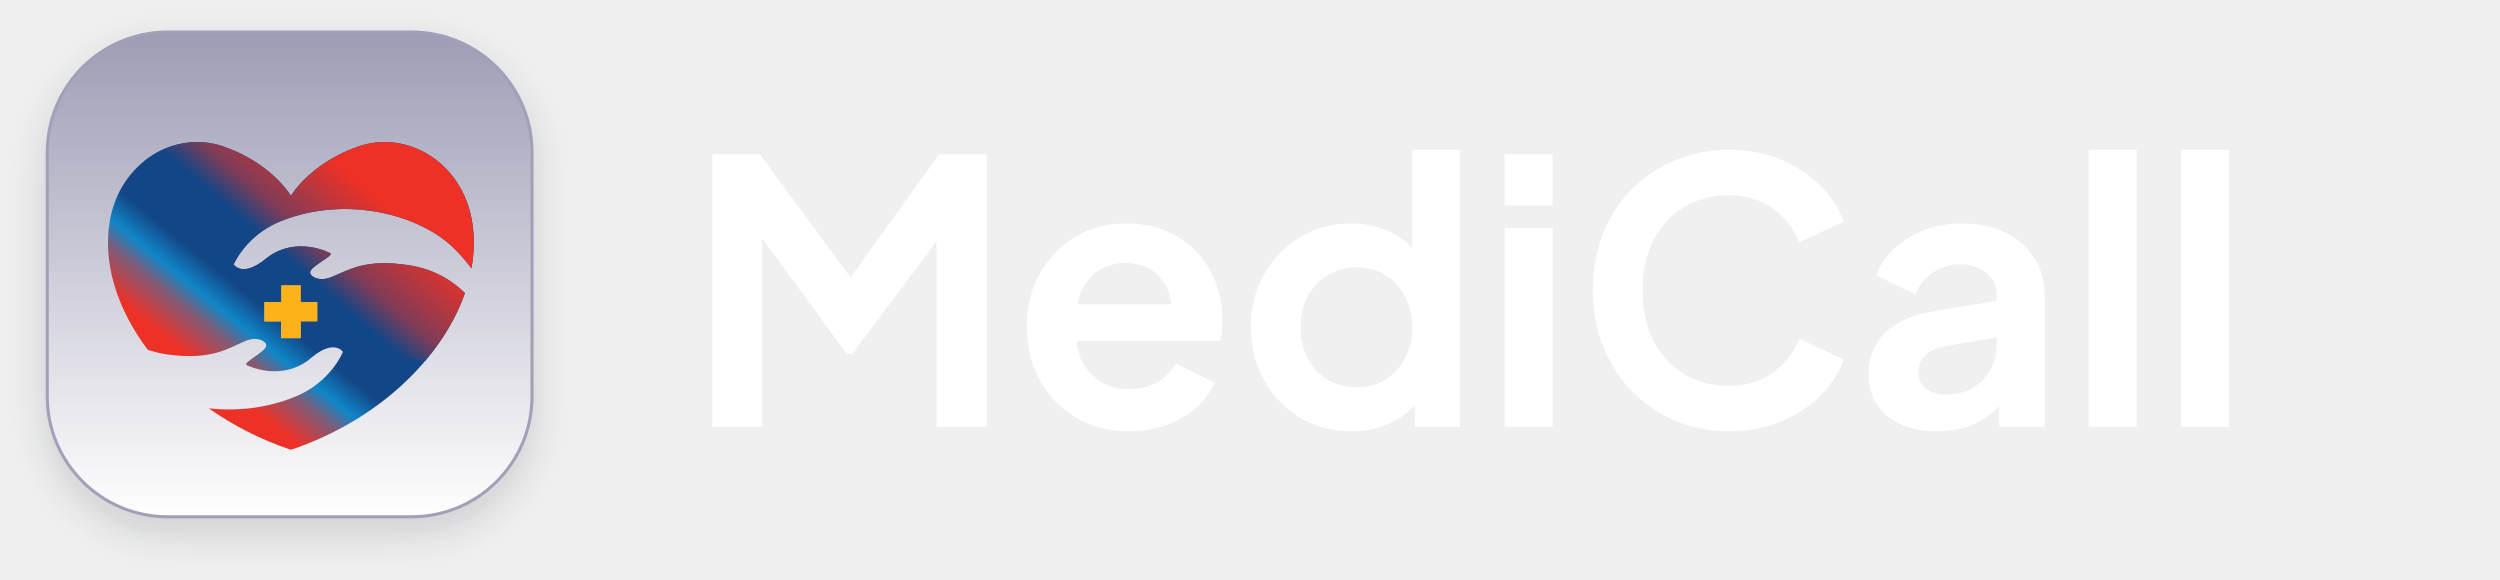
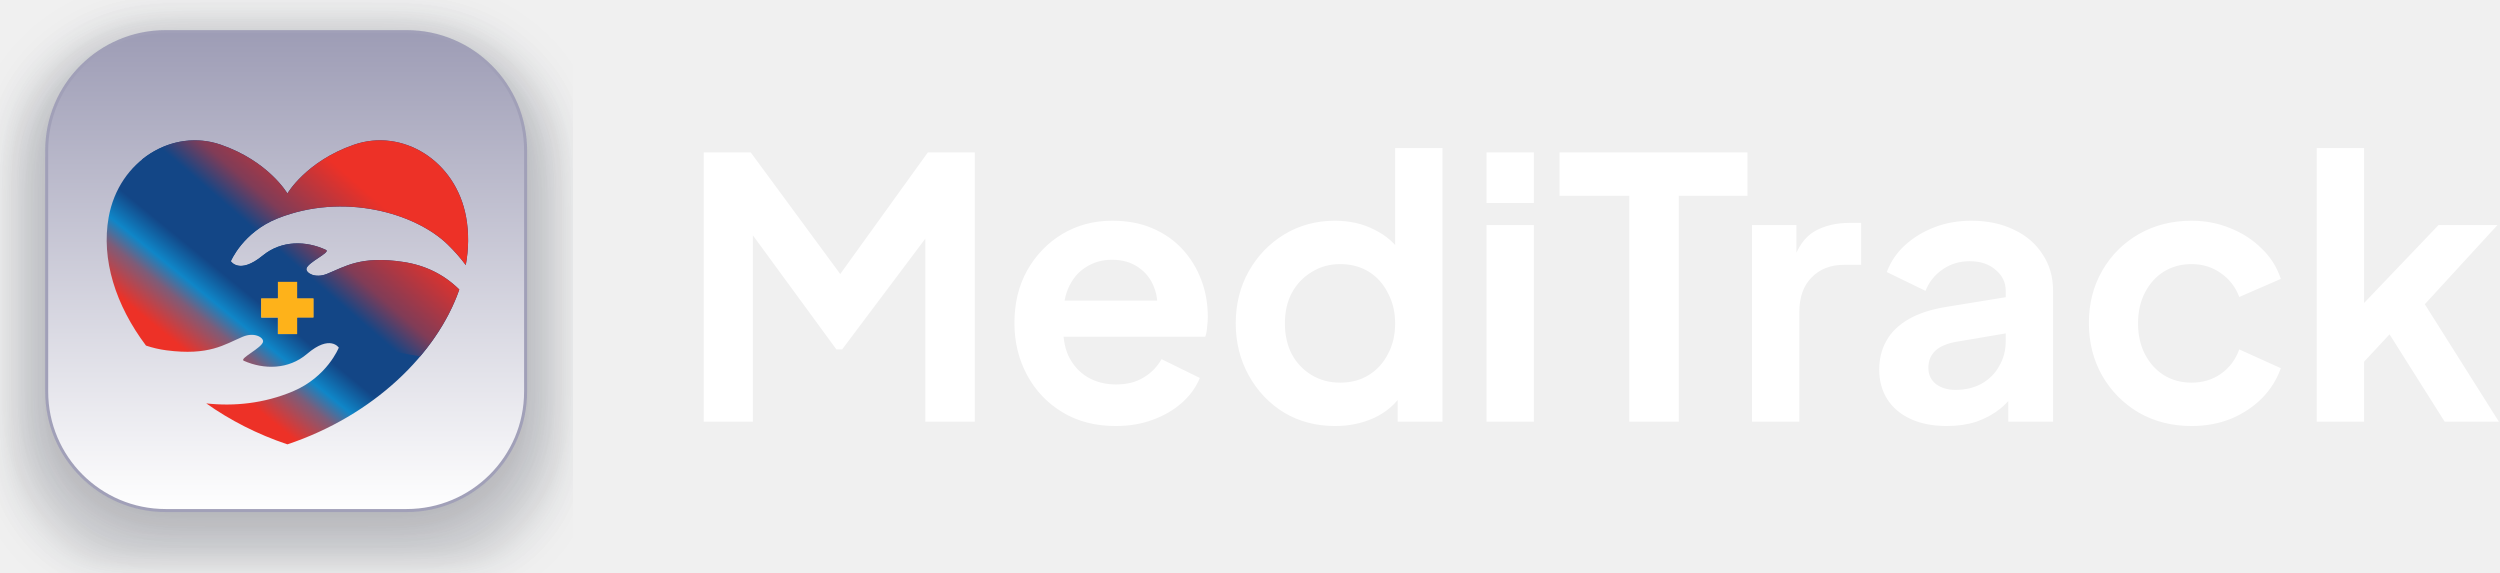
- <svg xmlns="http://www.w3.org/2000/svg" width="164" height="38" viewBox="0 0 164 38" fill="none">
-   <g filter="url(#filter0_dd_51_2271)">
-     <rect x="3.1" y="2.1" width="31.8" height="31.8" rx="7.9" fill="white" />
-     <rect x="3.1" y="2.1" width="31.8" height="31.8" rx="7.9" fill="url(#paint0_linear_51_2271)" />
-     <rect x="3.1" y="2.1" width="31.8" height="31.8" rx="7.9" stroke="#A1A0B8" stroke-width="0.2" />
-     <path d="M18.438 14.5C22.794 12.767 27.558 14.135 29.721 16.23C30.189 16.684 30.587 17.144 30.928 17.602C31.123 16.528 31.139 15.457 30.951 14.422C30.268 10.643 26.703 8.503 23.507 9.608C20.325 10.709 19.084 12.849 19.084 12.849C19.084 12.849 17.843 10.709 14.661 9.608C11.465 8.503 7.899 10.644 7.216 14.422C6.712 17.211 7.667 20.256 9.694 22.947C10.121 23.09 10.568 23.198 11.042 23.26C13.881 23.633 14.902 22.874 16.101 22.366C16.898 22.028 17.497 22.411 17.468 22.68C17.422 23.096 15.853 23.806 16.189 23.956C17.518 24.545 19.155 24.55 20.389 23.497C21.921 22.188 22.495 23.083 22.495 23.083C22.495 23.083 21.734 25.024 19.442 25.989C17.529 26.793 15.525 26.991 13.694 26.785C15.273 27.901 17.087 28.837 19.084 29.505C24.793 27.595 29.011 23.504 30.498 19.227C29.491 18.233 28.255 17.616 26.782 17.393C23.951 16.964 22.916 17.703 21.706 18.188C20.903 18.509 20.312 18.115 20.346 17.847C20.399 17.432 21.983 16.752 21.649 16.596C20.332 15.98 18.696 15.943 17.442 16.972C15.884 18.25 15.328 17.344 15.328 17.344C15.328 17.344 16.127 15.418 18.438 14.5ZM17.354 19.822H18.454V18.722H19.713V19.822H20.813V21.081H19.713V22.181H18.454V21.081H17.354V19.822Z" fill="url(#paint1_linear_51_2271)" />
-     <path d="M17.354 19.822H18.454V18.722H19.713V19.822H20.813V21.081H19.721C21.343 21.9 24.322 23.12 27.901 23.662C29.079 22.269 29.965 20.76 30.498 19.227C29.49 18.233 28.255 17.616 26.782 17.393C23.951 16.964 22.915 17.703 21.706 18.188C20.903 18.509 20.312 18.115 20.346 17.847C20.399 17.432 21.983 16.752 21.649 16.596C20.332 15.98 18.696 15.943 17.442 16.972C15.883 18.25 15.328 17.344 15.328 17.344C15.328 17.344 16.127 15.418 18.438 14.499C22.794 12.767 27.557 14.135 29.72 16.23C30.189 16.683 30.587 17.144 30.928 17.602C31.122 16.527 31.138 15.457 30.951 14.422C30.268 10.643 26.703 8.502 23.506 9.608C20.325 10.709 19.084 12.848 19.084 12.848C19.084 12.848 17.843 10.709 14.661 9.608C12.835 8.976 10.89 9.405 9.43 10.592C10.116 12.061 10.919 13.434 13.209 16.194C15.07 18.439 17.354 19.822 17.354 19.822Z" fill="url(#paint2_linear_51_2271)" />
-     <rect x="18.452" y="18.714" width="1.28" height="3.468" fill="#FEB21A" />
-     <rect x="17.34" y="21.086" width="1.276" height="3.48" transform="rotate(-90 17.34 21.0858)" fill="#FEB21A" />
+ <svg xmlns="http://www.w3.org/2000/svg" width="166" height="38" viewBox="0 0 166 38" fill="none">
+   <g filter="url(#filter0_dd_89_1919)">
+     <g filter="url(#filter1_dd_89_1919)">
+       <path d="M27 2.1H11C6.637 2.1 3.1 5.637 3.1 10V26C3.1 30.363 6.637 33.9 11 33.9H27C31.363 33.9 34.9 30.363 34.9 26V10C34.9 5.637 31.363 2.1 27 2.1Z" fill="white" />
+       <path d="M27 2.1H11C6.637 2.1 3.1 5.637 3.1 10V26C3.1 30.363 6.637 33.9 11 33.9H27C31.363 33.9 34.9 30.363 34.9 26V10C34.9 5.637 31.363 2.1 27 2.1Z" fill="url(#paint0_linear_89_1919)" />
+       <path d="M27 2.1H11C6.637 2.1 3.1 5.637 3.1 10V26C3.1 30.363 6.637 33.9 11 33.9H27C31.363 33.9 34.9 30.363 34.9 26V10C34.9 5.637 31.363 2.1 27 2.1Z" stroke="#A1A0B8" stroke-width="0.2" />
+       <path d="M18.438 14.5C22.794 12.767 27.558 14.135 29.721 16.23C30.189 16.684 30.587 17.144 30.928 17.602C31.123 16.528 31.139 15.457 30.951 14.422C30.268 10.643 26.703 8.503 23.507 9.608C20.325 10.709 19.084 12.849 19.084 12.849C19.084 12.849 17.843 10.709 14.661 9.608C11.465 8.503 7.899 10.644 7.216 14.422C6.712 17.211 7.667 20.256 9.694 22.947C10.121 23.09 10.568 23.198 11.042 23.26C13.881 23.633 14.902 22.874 16.101 22.366C16.898 22.028 17.497 22.411 17.468 22.68C17.422 23.096 15.853 23.806 16.189 23.956C17.518 24.545 19.155 24.55 20.389 23.497C21.921 22.188 22.495 23.083 22.495 23.083C22.495 23.083 21.734 25.024 19.442 25.989C17.529 26.793 15.525 26.991 13.694 26.785C15.273 27.901 17.087 28.837 19.084 29.505C24.793 27.595 29.011 23.504 30.498 19.227C29.491 18.233 28.255 17.616 26.782 17.393C23.951 16.964 22.916 17.703 21.706 18.188C20.903 18.509 20.312 18.115 20.346 17.847C20.399 17.432 21.983 16.752 21.649 16.596C20.332 15.98 18.696 15.943 17.442 16.972C15.884 18.25 15.328 17.344 15.328 17.344C15.328 17.344 16.127 15.418 18.438 14.5ZM17.354 19.822H18.454V18.722H19.713V19.822H20.813V21.081H19.713V22.181H18.454V21.081H17.354V19.822Z" fill="url(#paint1_linear_89_1919)" />
+       <path d="M17.354 19.822H18.454V18.722H19.713V19.822H20.813V21.081H19.721C21.343 21.9 24.322 23.12 27.901 23.662C29.079 22.269 29.965 20.76 30.498 19.227C29.49 18.233 28.255 17.616 26.782 17.393C23.951 16.964 22.915 17.703 21.706 18.188C20.903 18.509 20.312 18.115 20.346 17.847C20.399 17.432 21.983 16.752 21.649 16.596C20.332 15.98 18.696 15.943 17.442 16.972C15.883 18.25 15.328 17.344 15.328 17.344C15.328 17.344 16.127 15.418 18.438 14.499C22.794 12.767 27.557 14.135 29.72 16.23C30.189 16.683 30.587 17.144 30.928 17.602C31.122 16.527 31.138 15.457 30.951 14.422C30.268 10.643 26.703 8.502 23.506 9.608C20.325 10.709 19.084 12.848 19.084 12.848C19.084 12.848 17.843 10.709 14.661 9.608C12.835 8.976 10.89 9.405 9.43 10.592C10.116 12.061 10.919 13.434 13.209 16.194C15.07 18.439 17.354 19.822 17.354 19.822Z" fill="url(#paint2_linear_89_1919)" />
+       <path d="M19.732 18.714H18.452V22.182H19.732V18.714Z" fill="#FEB21A" />
+       <path d="M17.34 19.81V21.086H20.82V19.81H17.34Z" fill="#FEB21A" />
+     </g>
  </g>
-   <path d="M46.728 28V10.12H49.848L56.544 19.216H55.056L61.608 10.12H64.728V28H61.44V13.84L62.712 14.152L55.92 23.2H55.536L48.912 14.152L49.992 13.84V28H46.728ZM74.078 28.288C72.734 28.288 71.558 27.984 70.55 27.376C69.542 26.768 68.758 25.944 68.198 24.904C67.638 23.864 67.358 22.712 67.358 21.448C67.358 20.136 67.638 18.976 68.198 17.968C68.774 16.944 69.55 16.136 70.526 15.544C71.518 14.952 72.622 14.656 73.838 14.656C74.862 14.656 75.758 14.824 76.526 15.16C77.31 15.496 77.974 15.96 78.518 16.552C79.062 17.144 79.478 17.824 79.766 18.592C80.054 19.344 80.198 20.16 80.198 21.04C80.198 21.264 80.182 21.496 80.15 21.736C80.134 21.976 80.094 22.184 80.03 22.36H69.95V19.96H78.254L76.766 21.088C76.91 20.352 76.87 19.696 76.646 19.12C76.438 18.544 76.086 18.088 75.59 17.752C75.11 17.416 74.526 17.248 73.838 17.248C73.182 17.248 72.598 17.416 72.086 17.752C71.574 18.072 71.182 18.552 70.91 19.192C70.654 19.816 70.558 20.576 70.622 21.472C70.558 22.272 70.662 22.984 70.934 23.608C71.222 24.216 71.638 24.688 72.182 25.024C72.742 25.36 73.382 25.528 74.102 25.528C74.822 25.528 75.43 25.376 75.926 25.072C76.438 24.768 76.838 24.36 77.126 23.848L79.67 25.096C79.414 25.72 79.014 26.272 78.47 26.752C77.926 27.232 77.278 27.608 76.526 27.88C75.79 28.152 74.974 28.288 74.078 28.288ZM88.653 28.288C87.389 28.288 86.261 27.992 85.269 27.4C84.277 26.792 83.493 25.968 82.917 24.928C82.341 23.888 82.053 22.736 82.053 21.472C82.053 20.192 82.341 19.04 82.917 18.016C83.493 16.992 84.277 16.176 85.269 15.568C86.277 14.96 87.397 14.656 88.629 14.656C89.621 14.656 90.501 14.856 91.269 15.256C92.053 15.64 92.669 16.184 93.117 16.888L92.637 17.536V9.832H95.781V28H92.805V25.48L93.141 26.104C92.693 26.808 92.069 27.352 91.269 27.736C90.469 28.104 89.597 28.288 88.653 28.288ZM88.989 25.408C89.709 25.408 90.341 25.24 90.885 24.904C91.429 24.568 91.853 24.104 92.157 23.512C92.477 22.92 92.637 22.24 92.637 21.472C92.637 20.72 92.477 20.048 92.157 19.456C91.853 18.848 91.429 18.376 90.885 18.04C90.341 17.704 89.709 17.536 88.989 17.536C88.285 17.536 87.653 17.712 87.093 18.064C86.533 18.4 86.093 18.864 85.773 19.456C85.469 20.032 85.317 20.704 85.317 21.472C85.317 22.24 85.469 22.92 85.773 23.512C86.093 24.104 86.533 24.568 87.093 24.904C87.653 25.24 88.285 25.408 88.989 25.408ZM98.706 28V14.944H101.85V28H98.706ZM98.706 13.48V10.12H101.85V13.48H98.706ZM113.417 28.288C112.137 28.288 110.953 28.056 109.865 27.592C108.793 27.128 107.849 26.48 107.033 25.648C106.233 24.816 105.609 23.84 105.161 22.72C104.713 21.6 104.489 20.376 104.489 19.048C104.489 17.72 104.705 16.496 105.137 15.376C105.585 14.24 106.209 13.264 107.009 12.448C107.825 11.616 108.777 10.976 109.865 10.528C110.953 10.064 112.137 9.832 113.417 9.832C114.697 9.832 115.841 10.048 116.849 10.48C117.873 10.912 118.737 11.488 119.441 12.208C120.145 12.912 120.649 13.688 120.953 14.536L118.025 15.904C117.689 15.008 117.121 14.272 116.321 13.696C115.521 13.104 114.553 12.808 113.417 12.808C112.297 12.808 111.305 13.072 110.441 13.6C109.593 14.128 108.929 14.856 108.449 15.784C107.985 16.712 107.753 17.8 107.753 19.048C107.753 20.296 107.985 21.392 108.449 22.336C108.929 23.264 109.593 23.992 110.441 24.52C111.305 25.048 112.297 25.312 113.417 25.312C114.553 25.312 115.521 25.024 116.321 24.448C117.121 23.856 117.689 23.112 118.025 22.216L120.953 23.584C120.649 24.432 120.145 25.216 119.441 25.936C118.737 26.64 117.873 27.208 116.849 27.64C115.841 28.072 114.697 28.288 113.417 28.288ZM127.065 28.288C126.153 28.288 125.361 28.136 124.689 27.832C124.017 27.528 123.497 27.096 123.129 26.536C122.761 25.96 122.577 25.296 122.577 24.544C122.577 23.824 122.737 23.184 123.057 22.624C123.377 22.048 123.873 21.568 124.545 21.184C125.217 20.8 126.065 20.528 127.089 20.368L131.361 19.672V22.072L127.689 22.696C127.065 22.808 126.601 23.008 126.297 23.296C125.993 23.584 125.841 23.96 125.841 24.424C125.841 24.872 126.009 25.232 126.345 25.504C126.697 25.76 127.129 25.888 127.641 25.888C128.297 25.888 128.873 25.752 129.369 25.48C129.881 25.192 130.273 24.8 130.545 24.304C130.833 23.808 130.977 23.264 130.977 22.672V19.312C130.977 18.752 130.753 18.288 130.305 17.92C129.873 17.536 129.297 17.344 128.577 17.344C127.905 17.344 127.305 17.528 126.777 17.896C126.265 18.248 125.889 18.72 125.649 19.312L123.081 18.064C123.337 17.376 123.737 16.784 124.281 16.288C124.841 15.776 125.497 15.376 126.249 15.088C127.001 14.8 127.817 14.656 128.697 14.656C129.769 14.656 130.713 14.856 131.529 15.256C132.345 15.64 132.977 16.184 133.425 16.888C133.889 17.576 134.121 18.384 134.121 19.312V28H131.145V25.768L131.817 25.72C131.481 26.28 131.081 26.752 130.617 27.136C130.153 27.504 129.625 27.792 129.033 28C128.441 28.192 127.785 28.288 127.065 28.288ZM137.027 28V9.832H140.171V28H137.027ZM143.073 28V9.832H146.217V28H143.073Z" fill="white" />
+   <path d="M46.728 28V10.12H49.848L56.544 19.216H55.056L61.608 10.12H64.728V28H61.44V13.84L62.712 14.152L55.92 23.2H55.536L48.912 14.152L49.992 13.84V28H46.728ZM74.078 28.288C72.734 28.288 71.558 27.984 70.55 27.376C69.542 26.768 68.758 25.944 68.198 24.904C67.638 23.864 67.358 22.712 67.358 21.448C67.358 20.136 67.638 18.976 68.198 17.968C68.774 16.944 69.55 16.136 70.526 15.544C71.518 14.952 72.622 14.656 73.838 14.656C74.862 14.656 75.758 14.824 76.526 15.16C77.31 15.496 77.974 15.96 78.518 16.552C79.062 17.144 79.478 17.824 79.766 18.592C80.054 19.344 80.198 20.16 80.198 21.04C80.198 21.264 80.182 21.496 80.15 21.736C80.134 21.976 80.094 22.184 80.03 22.36H69.95V19.96H78.254L76.766 21.088C76.91 20.352 76.87 19.696 76.646 19.12C76.438 18.544 76.086 18.088 75.59 17.752C75.11 17.416 74.526 17.248 73.838 17.248C73.182 17.248 72.598 17.416 72.086 17.752C71.574 18.072 71.182 18.552 70.91 19.192C70.654 19.816 70.558 20.576 70.622 21.472C70.558 22.272 70.662 22.984 70.934 23.608C71.222 24.216 71.638 24.688 72.182 25.024C72.742 25.36 73.382 25.528 74.102 25.528C74.822 25.528 75.43 25.376 75.926 25.072C76.438 24.768 76.838 24.36 77.126 23.848L79.67 25.096C79.414 25.72 79.014 26.272 78.47 26.752C77.926 27.232 77.278 27.608 76.526 27.88C75.79 28.152 74.974 28.288 74.078 28.288ZM88.653 28.288C87.389 28.288 86.261 27.992 85.269 27.4C84.277 26.792 83.493 25.968 82.917 24.928C82.341 23.888 82.053 22.736 82.053 21.472C82.053 20.192 82.341 19.04 82.917 18.016C83.493 16.992 84.277 16.176 85.269 15.568C86.277 14.96 87.397 14.656 88.629 14.656C89.621 14.656 90.501 14.856 91.269 15.256C92.053 15.64 92.669 16.184 93.117 16.888L92.637 17.536V9.832H95.781V28H92.805V25.48L93.141 26.104C92.693 26.808 92.069 27.352 91.269 27.736C90.469 28.104 89.597 28.288 88.653 28.288ZM88.989 25.408C89.709 25.408 90.341 25.24 90.885 24.904C91.429 24.568 91.853 24.104 92.157 23.512C92.477 22.92 92.637 22.24 92.637 21.472C92.637 20.72 92.477 20.048 92.157 19.456C91.853 18.848 91.429 18.376 90.885 18.04C90.341 17.704 89.709 17.536 88.989 17.536C88.285 17.536 87.653 17.712 87.093 18.064C86.533 18.4 86.093 18.864 85.773 19.456C85.469 20.032 85.317 20.704 85.317 21.472C85.317 22.24 85.469 22.92 85.773 23.512C86.093 24.104 86.533 24.568 87.093 24.904C87.653 25.24 88.285 25.408 88.989 25.408ZM98.706 28V14.944H101.85V28H98.706ZM98.706 13.48V10.12H101.85V13.48H98.706ZM108.185 28V13H103.553V10.12H116.033V13H111.473V28H108.185ZM116.331 28V14.944H119.283V17.848L119.043 17.416C119.347 16.44 119.819 15.76 120.459 15.376C121.115 14.992 121.899 14.8 122.811 14.8H123.579V17.584H122.451C121.555 17.584 120.835 17.864 120.291 18.424C119.747 18.968 119.475 19.736 119.475 20.728V28H116.331ZM129.268 28.288C128.356 28.288 127.564 28.136 126.892 27.832C126.22 27.528 125.7 27.096 125.332 26.536C124.964 25.96 124.78 25.296 124.78 24.544C124.78 23.824 124.94 23.184 125.26 22.624C125.58 22.048 126.076 21.568 126.748 21.184C127.42 20.8 128.268 20.528 129.292 20.368L133.564 19.672V22.072L129.892 22.696C129.268 22.808 128.804 23.008 128.5 23.296C128.196 23.584 128.044 23.96 128.044 24.424C128.044 24.872 128.212 25.232 128.548 25.504C128.9 25.76 129.332 25.888 129.844 25.888C130.5 25.888 131.076 25.752 131.572 25.48C132.084 25.192 132.476 24.8 132.748 24.304C133.036 23.808 133.18 23.264 133.18 22.672V19.312C133.18 18.752 132.956 18.288 132.508 17.92C132.076 17.536 131.5 17.344 130.78 17.344C130.108 17.344 129.508 17.528 128.98 17.896C128.468 18.248 128.092 18.72 127.852 19.312L125.284 18.064C125.54 17.376 125.94 16.784 126.484 16.288C127.044 15.776 127.7 15.376 128.452 15.088C129.204 14.8 130.02 14.656 130.9 14.656C131.972 14.656 132.916 14.856 133.732 15.256C134.548 15.64 135.18 16.184 135.628 16.888C136.092 17.576 136.324 18.384 136.324 19.312V28H133.348V25.768L134.02 25.72C133.684 26.28 133.284 26.752 132.82 27.136C132.356 27.504 131.828 27.792 131.236 28C130.644 28.192 129.988 28.288 129.268 28.288ZM145.518 28.288C144.222 28.288 143.054 27.992 142.014 27.4C140.99 26.792 140.182 25.976 139.59 24.952C138.998 23.912 138.702 22.744 138.702 21.448C138.702 20.152 138.998 18.992 139.59 17.968C140.182 16.944 140.99 16.136 142.014 15.544C143.054 14.952 144.222 14.656 145.518 14.656C146.446 14.656 147.31 14.824 148.11 15.16C148.91 15.48 149.598 15.928 150.174 16.504C150.766 17.064 151.19 17.736 151.446 18.52L148.686 19.72C148.446 19.064 148.038 18.536 147.462 18.136C146.902 17.736 146.254 17.536 145.518 17.536C144.83 17.536 144.214 17.704 143.67 18.04C143.142 18.376 142.726 18.84 142.422 19.432C142.118 20.024 141.966 20.704 141.966 21.472C141.966 22.24 142.118 22.92 142.422 23.512C142.726 24.104 143.142 24.568 143.67 24.904C144.214 25.24 144.83 25.408 145.518 25.408C146.27 25.408 146.926 25.208 147.486 24.808C148.046 24.408 148.446 23.872 148.686 23.2L151.446 24.448C151.19 25.184 150.774 25.848 150.198 26.44C149.622 27.016 148.934 27.472 148.134 27.808C147.334 28.128 146.462 28.288 145.518 28.288ZM153.831 28V9.832H156.975V21.736L155.775 21.376L161.919 14.944H165.831L161.007 20.2L165.927 28H162.327L158.055 21.232L159.927 20.848L155.991 25.072L156.975 23.152V28H153.831Z" fill="white" />
  <defs>
-     <filter id="filter0_dd_51_2271" x="0" y="0" width="38" height="38" filterUnits="userSpaceOnUse" color-interpolation-filters="sRGB">
+     <filter id="filter0_dd_89_1919" x="0" y="0" width="38" height="38" filterUnits="userSpaceOnUse" color-interpolation-filters="sRGB">
      <feFlood flood-opacity="0" result="BackgroundImageFix" />
      <feColorMatrix in="SourceAlpha" type="matrix" values="0 0 0 0 0 0 0 0 0 0 0 0 0 0 0 0 0 0 127 0" result="hardAlpha" />
      <feOffset dy="1" />
      <feGaussianBlur stdDeviation="1" />
      <feColorMatrix type="matrix" values="0 0 0 0 0.063 0 0 0 0 0.094 0 0 0 0 0.157 0 0 0 0.06 0" />
-       <feBlend mode="normal" in2="BackgroundImageFix" result="effect1_dropShadow_51_2271" />
+       <feBlend mode="normal" in2="BackgroundImageFix" result="effect1_dropShadow_89_1919" />
      <feColorMatrix in="SourceAlpha" type="matrix" values="0 0 0 0 0 0 0 0 0 0 0 0 0 0 0 0 0 0 127 0" result="hardAlpha" />
      <feOffset dy="1" />
      <feGaussianBlur stdDeviation="1.5" />
      <feColorMatrix type="matrix" values="0 0 0 0 0.063 0 0 0 0 0.094 0 0 0 0 0.157 0 0 0 0.1 0" />
-       <feBlend mode="normal" in2="effect1_dropShadow_51_2271" result="effect2_dropShadow_51_2271" />
-       <feBlend mode="normal" in="SourceGraphic" in2="effect2_dropShadow_51_2271" result="shape" />
+       <feBlend mode="normal" in2="effect1_dropShadow_89_1919" result="effect2_dropShadow_89_1919" />
+       <feBlend mode="normal" in="SourceGraphic" in2="effect2_dropShadow_89_1919" result="shape" />
    </filter>
-     <linearGradient id="paint0_linear_51_2271" x1="19" y1="2" x2="19" y2="34" gradientUnits="userSpaceOnUse">
+     <filter id="filter1_dd_89_1919" x="0" y="0" width="38" height="38" filterUnits="userSpaceOnUse" color-interpolation-filters="sRGB">
+       <feFlood flood-opacity="0" result="BackgroundImageFix" />
+       <feColorMatrix in="SourceAlpha" type="matrix" values="0 0 0 0 0 0 0 0 0 0 0 0 0 0 0 0 0 0 127 0" result="hardAlpha" />
+       <feOffset dy="1" />
+       <feGaussianBlur stdDeviation="1" />
+       <feColorMatrix type="matrix" values="0 0 0 0 0.063 0 0 0 0 0.094 0 0 0 0 0.157 0 0 0 0.06 0" />
+       <feBlend mode="normal" in2="BackgroundImageFix" result="effect1_dropShadow_89_1919" />
+       <feColorMatrix in="SourceAlpha" type="matrix" values="0 0 0 0 0 0 0 0 0 0 0 0 0 0 0 0 0 0 127 0" result="hardAlpha" />
+       <feOffset dy="1" />
+       <feGaussianBlur stdDeviation="1.5" />
+       <feColorMatrix type="matrix" values="0 0 0 0 0.063 0 0 0 0 0.094 0 0 0 0 0.157 0 0 0 0.1 0" />
+       <feBlend mode="normal" in2="effect1_dropShadow_89_1919" result="effect2_dropShadow_89_1919" />
+       <feBlend mode="normal" in="SourceGraphic" in2="effect2_dropShadow_89_1919" result="shape" />
+     </filter>
+     <linearGradient id="paint0_linear_89_1919" x1="19" y1="2" x2="19" y2="34" gradientUnits="userSpaceOnUse">
      <stop stop-color="#9D9CB5" />
      <stop offset="1" stop-color="white" />
    </linearGradient>
-     <linearGradient id="paint1_linear_51_2271" x1="12.703" y1="26.552" x2="27.918" y2="7.895" gradientUnits="userSpaceOnUse">
+     <linearGradient id="paint1_linear_89_1919" x1="12.703" y1="26.552" x2="27.918" y2="7.895" gradientUnits="userSpaceOnUse">
      <stop offset="0.095" stop-color="#ED3127" />
      <stop offset="0.193" stop-color="#7E5C78" />
      <stop offset="0.249" stop-color="#0F86C8" />
      <stop offset="0.326" stop-color="#134686" />
    </linearGradient>
-     <linearGradient id="paint2_linear_51_2271" x1="12.432" y1="25.739" x2="27.911" y2="7.882" gradientUnits="userSpaceOnUse">
+     <linearGradient id="paint2_linear_89_1919" x1="12.432" y1="25.739" x2="27.911" y2="7.882" gradientUnits="userSpaceOnUse">
      <stop offset="0.46" stop-color="#134686" />
      <stop offset="0.548" stop-color="#803C57" />
      <stop offset="0.746" stop-color="#ED3127" />
    </linearGradient>
  </defs>
</svg>
